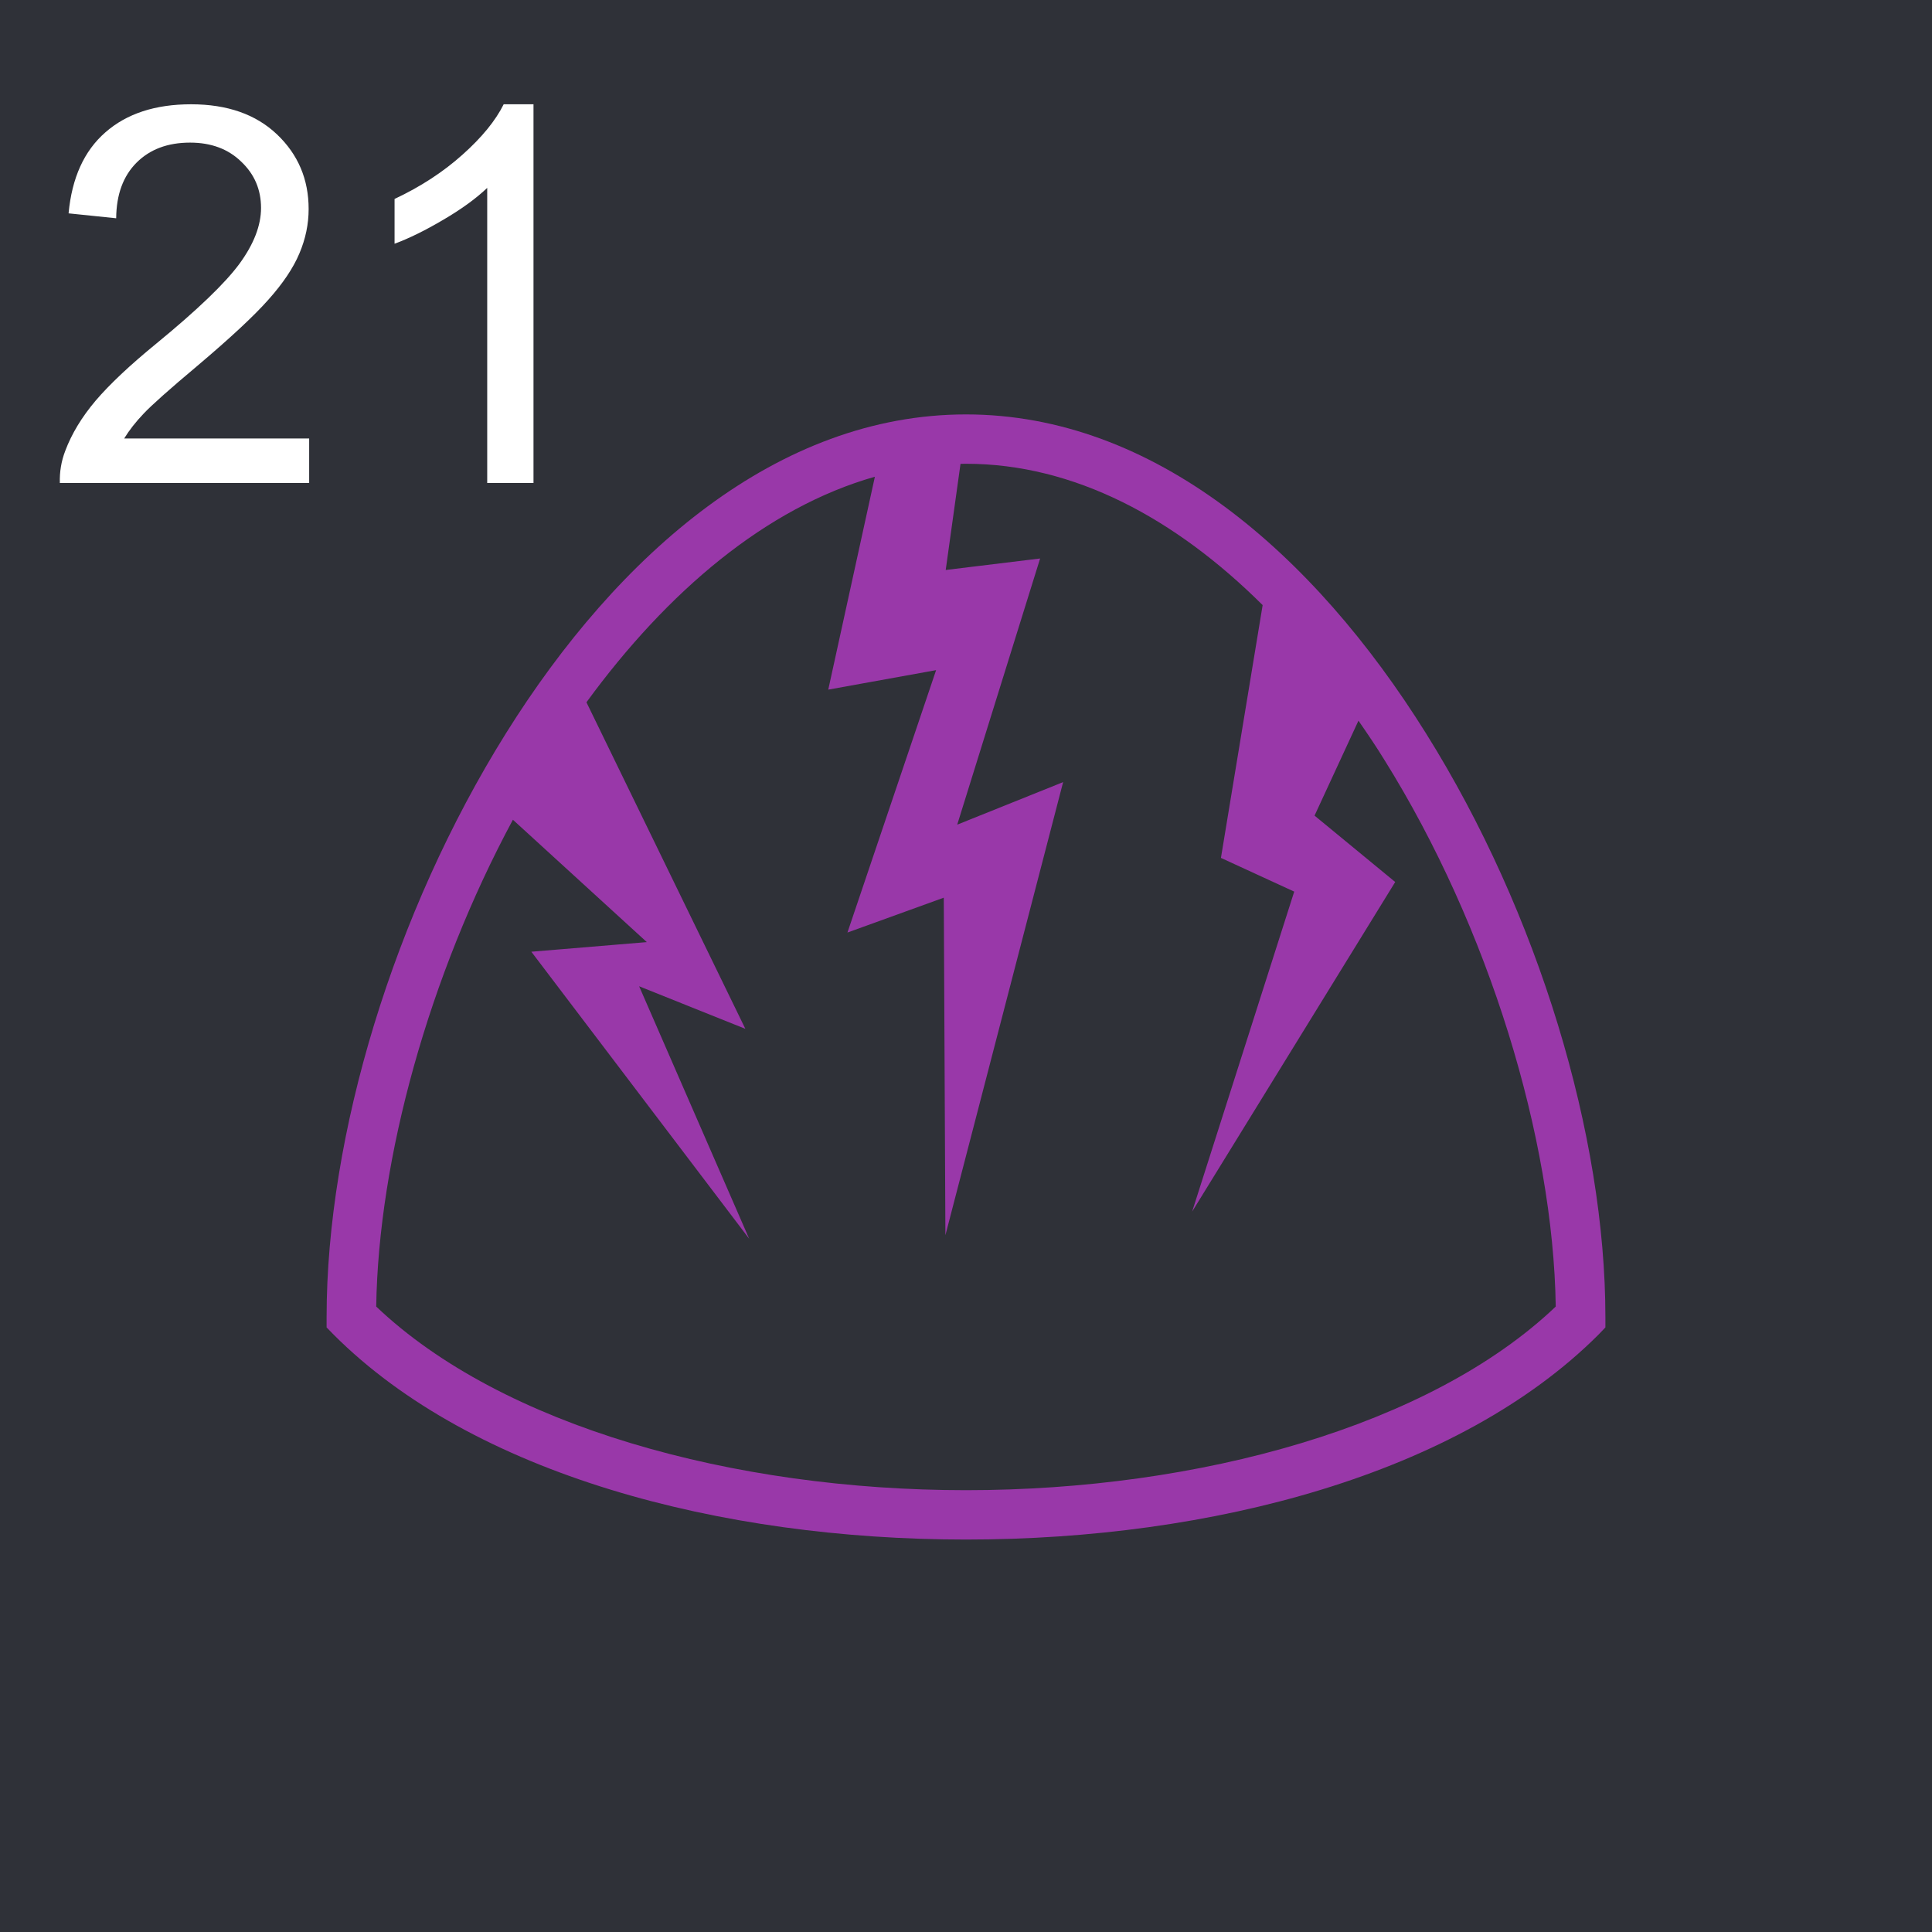
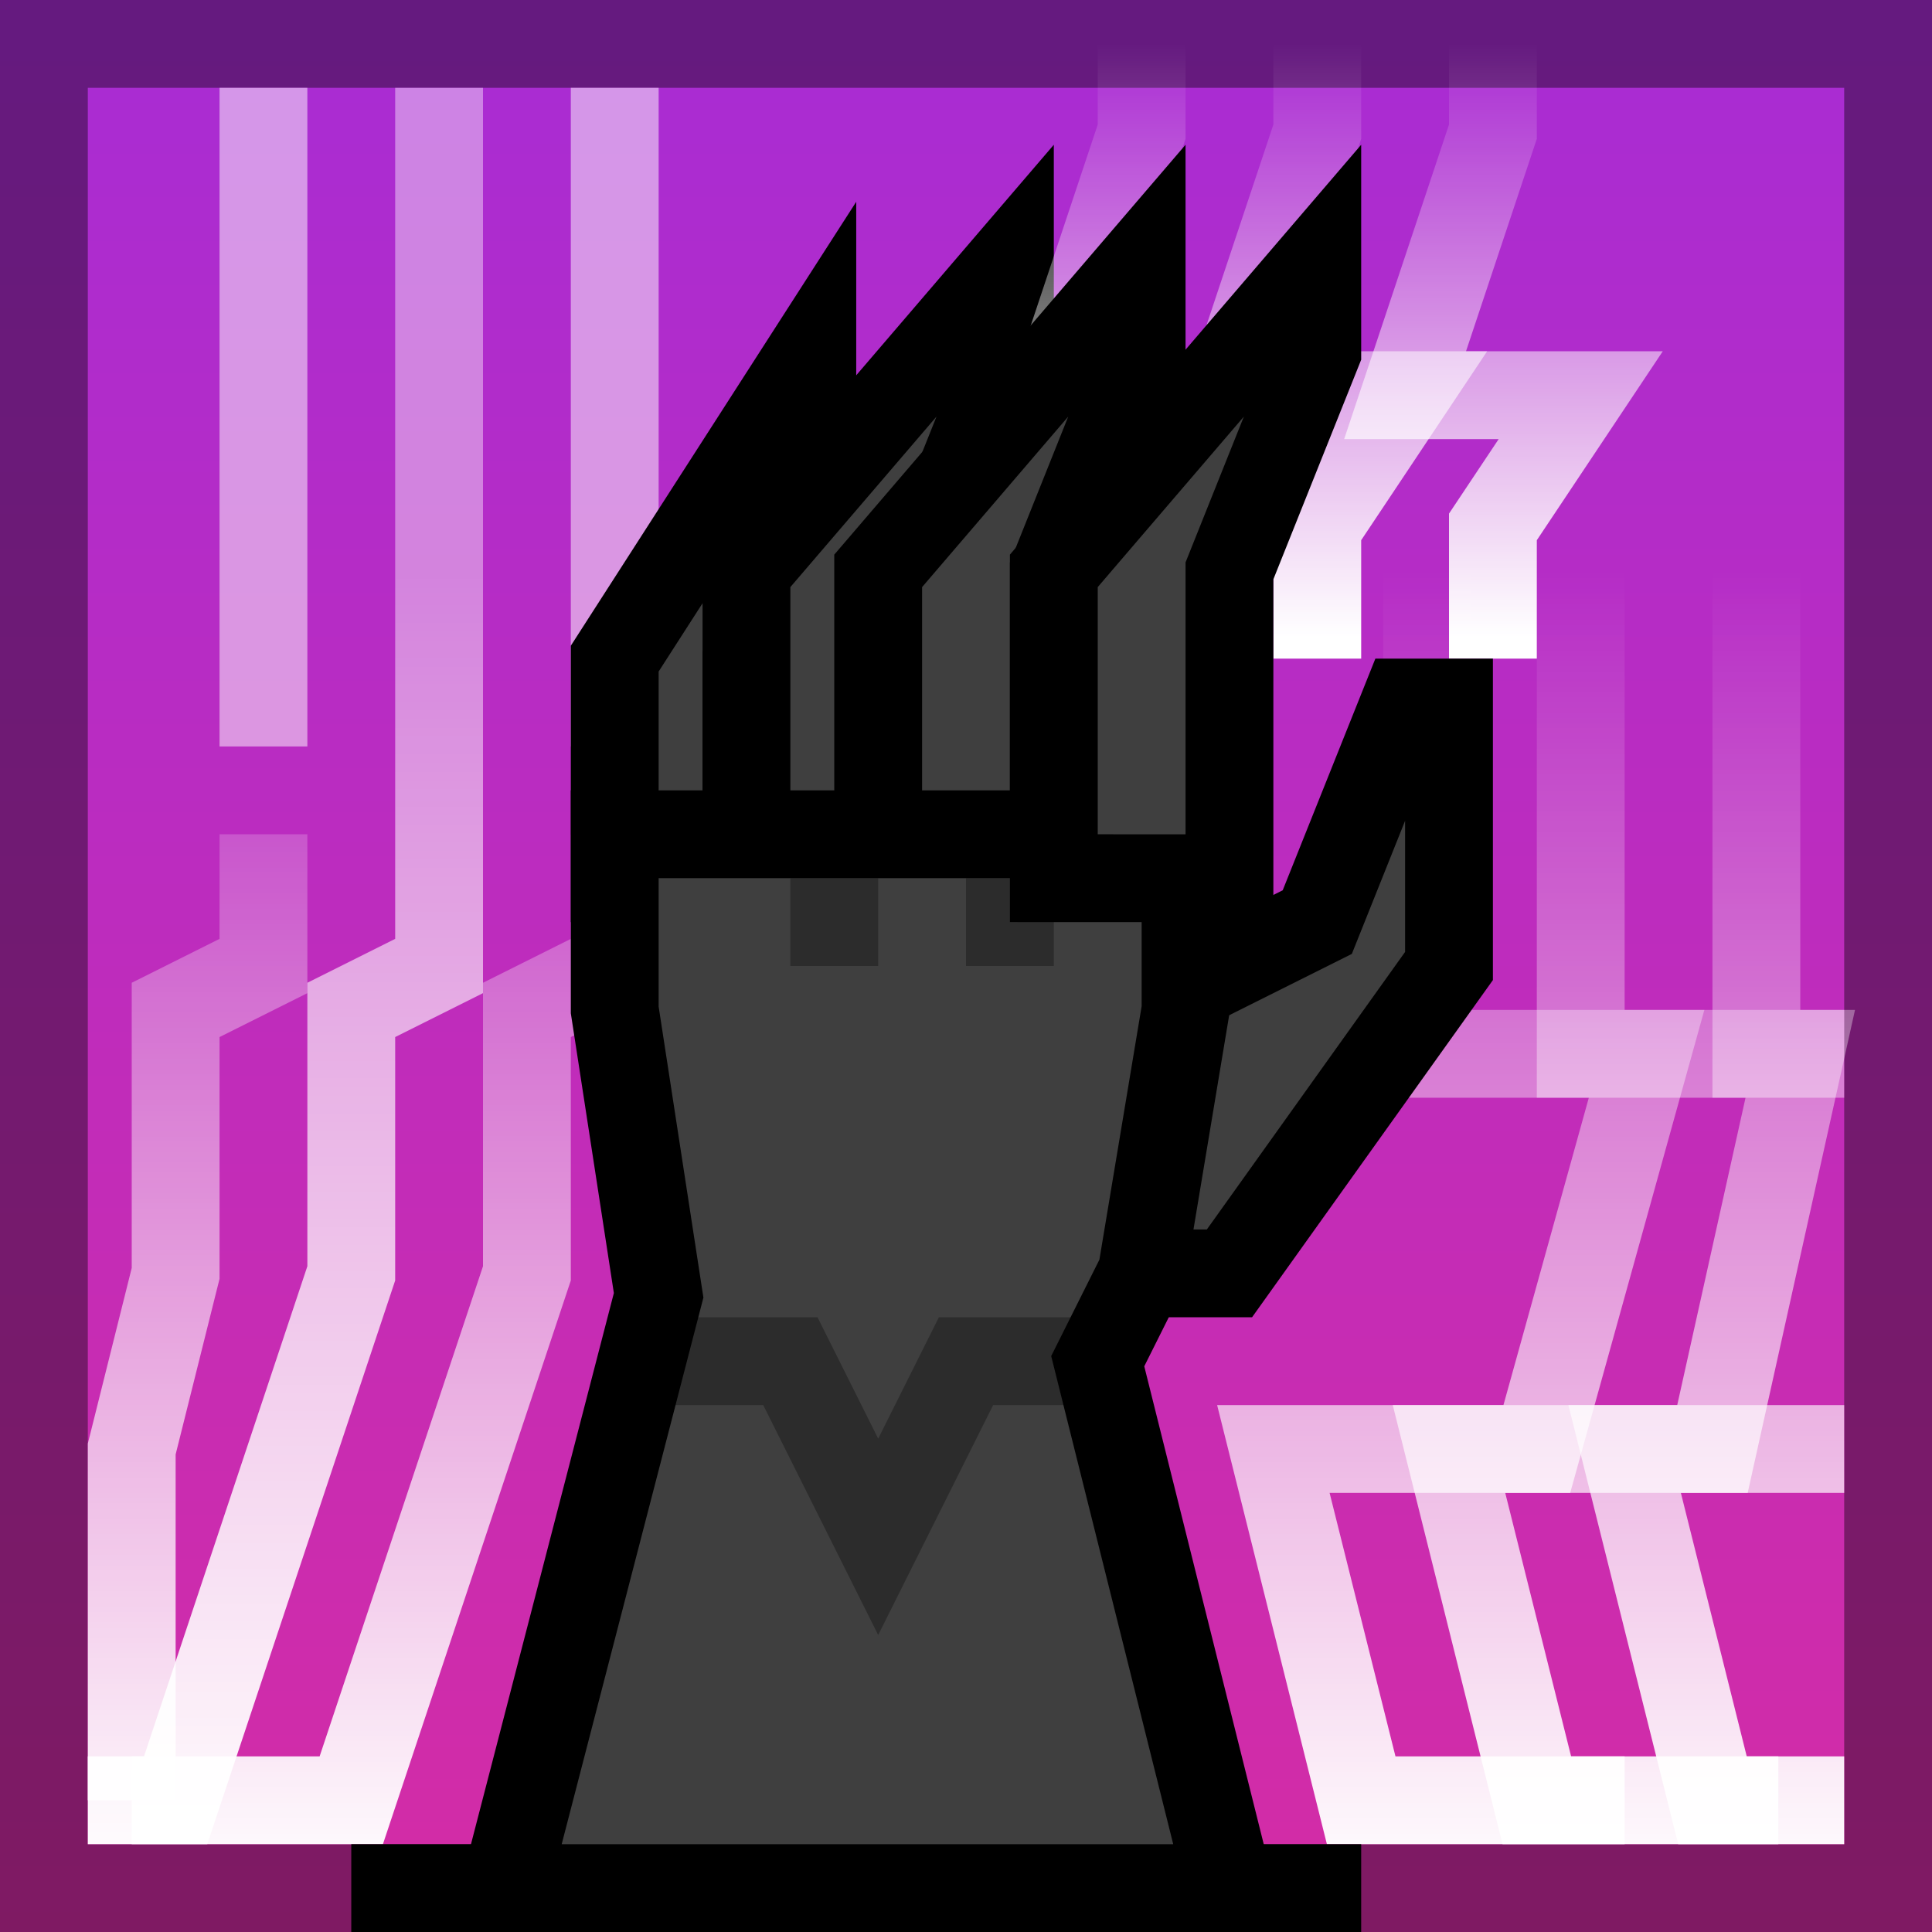
<svg xmlns="http://www.w3.org/2000/svg" width="44" height="44" viewBox="0 0 44 44" fill="none">
-   <rect width="44" height="44" fill="#2F3138" />
-   <path d="M7.041 9.986V11H1.363C1.355 10.746 1.396 10.502 1.486 10.268C1.631 9.881 1.861 9.5 2.178 9.125C2.498 8.75 2.959 8.316 3.561 7.824C4.494 7.059 5.125 6.453 5.453 6.008C5.781 5.559 5.945 5.135 5.945 4.736C5.945 4.318 5.795 3.967 5.494 3.682C5.197 3.393 4.809 3.248 4.328 3.248C3.82 3.248 3.414 3.4 3.109 3.705C2.805 4.01 2.65 4.432 2.646 4.971L1.562 4.859C1.637 4.051 1.916 3.436 2.4 3.014C2.885 2.588 3.535 2.375 4.352 2.375C5.176 2.375 5.828 2.604 6.309 3.061C6.789 3.518 7.029 4.084 7.029 4.76C7.029 5.104 6.959 5.441 6.818 5.773C6.678 6.105 6.443 6.455 6.115 6.822C5.791 7.189 5.25 7.693 4.492 8.334C3.859 8.865 3.453 9.227 3.273 9.418C3.094 9.605 2.945 9.795 2.828 9.986H7.041ZM12.15 11H11.096V4.279C10.842 4.521 10.508 4.764 10.094 5.006C9.684 5.248 9.314 5.43 8.986 5.551V4.531C9.576 4.254 10.092 3.918 10.533 3.523C10.975 3.129 11.287 2.746 11.471 2.375H12.15V11Z" fill="white" />
-   <path d="M22 9.438C17.719 9.438 14.081 12.606 11.523 16.7C8.965 20.794 7.438 25.856 7.438 30V30.231L7.603 30.4C10.779 33.575 16.4 35.062 22 35.062C27.6 35.062 33.219 33.575 36.4 30.4L36.562 30.231V30C36.562 25.863 35.038 20.794 32.475 16.7C29.919 12.606 26.281 9.438 22 9.438ZM22 10.562C24.462 10.562 26.769 11.805 28.756 13.781L27.806 19.538L29.475 20.306L27.15 27.594L31.775 20.087L29.938 18.575L30.938 16.413C31.137 16.7 31.337 16.994 31.525 17.3C33.913 21.125 35.375 25.938 35.431 29.756C32.569 32.481 27.294 33.938 22 33.938C16.706 33.938 11.432 32.481 8.568 29.756C8.62 26.381 9.766 22.231 11.681 18.669L14.731 21.456L12.101 21.675L17.062 28.212L14.556 22.462L16.975 23.431L13.356 15.994C15.2 13.469 17.45 11.56 19.925 10.857L18.863 15.706L21.319 15.262L19.3 21.238L21.494 20.444L21.531 28.131L24.212 17.812L21.8 18.781L23.688 12.719L21.538 12.981L21.875 10.564C21.919 10.563 21.956 10.562 22 10.562Z" fill="#9938A9" />
+   <rect width="44" height="44" fill="url(#paint0_linear_315_144003)" />
+   <rect x="1" y="1" width="42" height="42" stroke="black" stroke-opacity="0.4" stroke-width="2" />
+   <path d="M36 13V24H41L39 33H33L35 41H40.5" stroke="url(#paint1_linear_315_144003)" stroke-width="2" />
+   <path d="M32.5 13V24H37.5L35 33H29L31 41H37" stroke="url(#paint2_linear_315_144003)" stroke-width="2" />
+   <path d="M14 19V22L12 23V29L8 41H3" stroke="url(#paint3_linear_315_144003)" stroke-width="2" />
+   <path d="M10 2V22L8 23V29L4 41H2" stroke="url(#paint4_linear_315_144003)" stroke-width="2" />
+   <path d="M3 41V33L4 29V23L6 22V19" stroke="url(#paint5_linear_315_144003)" stroke-width="2" />
+   <rect opacity="0.5" x="13" y="2" width="2" height="15" fill="white" />
+   <path d="M18.5 8V10L17 15V20H14V15L18.5 8Z" fill="#3F3F3F" stroke="black" stroke-width="2" />
+   <path d="M17 13.001L23 6V8L21 13.001V20.001L17 20V13.001Z" fill="#3F3F3F" stroke="black" stroke-width="2" />
+   <path d="M34 0V3L32 9H36L34 12V15" stroke="url(#paint6_linear_315_144003)" stroke-width="2" />
+   <path d="M30 0V3L28 9H32L30 12V15" stroke="url(#paint7_linear_315_144003)" stroke-width="2" />
+   <path d="M26 0V3L24 9H28L26 12V15" stroke="url(#paint8_linear_315_144003)" stroke-width="2" />
+   <path d="M33 22V16H32L30 21L24 24V29H28L33 22Z" fill="#3F3F3F" stroke="black" stroke-width="2" />
+   <path d="M20 13.001L26 6V8L24 13.001V20.001L20 20V13.001Z" fill="#3F3F3F" stroke="black" stroke-width="2" />
+   <path d="M14 23V19H27V23L26 29L25 31L28 43H11.5L15 29.5L14 23Z" fill="#3F3F3F" stroke="black" stroke-width="2" />
+   <rect opacity="0.3" x="22" y="20" width="2" height="2" fill="black" />
+   <rect opacity="0.3" x="18" y="20" width="2" height="2" fill="black" />
+   <path opacity="0.3" d="M25.5 31H22L20 35L18 31H14" stroke="black" stroke-width="2" />
+   <path d="M24 13.001L30 6V8L28 13.001V20.001L24 20V13.001Z" fill="#3F3F3F" stroke="black" stroke-width="2" />
+   <rect x="8" y="42" width="3" height="2" fill="black" />
+   <rect x="28" y="42" width="3" height="2" fill="black" />
+   <path d="M40 13V24H42M42 33H37L39 41H42" stroke="url(#paint9_linear_315_144003)" stroke-width="2" />
+   <rect opacity="0.5" x="5" y="2" width="2" height="15" fill="white" />
+   <defs>
+     <linearGradient id="paint0_linear_315_144003" x1="22" y1="0" x2="22" y2="44" gradientUnits="userSpaceOnUse">
+       <stop stop-color="#A82CD4" />
+       <stop offset="1" stop-color="#D42CA5" />
+     </linearGradient>
+     <linearGradient id="paint1_linear_315_144003" x1="23.5" y1="13" x2="23.5" y2="43" gradientUnits="userSpaceOnUse">
+       <stop stop-color="white" stop-opacity="0" />
+       <stop offset="1" stop-color="white" />
+     </linearGradient>
+     <linearGradient id="paint2_linear_315_144003" x1="20" y1="13" x2="20" y2="43" gradientUnits="userSpaceOnUse">
+       <stop stop-color="white" stop-opacity="0" />
+       <stop offset="1" stop-color="white" />
+     </linearGradient>
+     <linearGradient id="paint3_linear_315_144003" x1="20.5" y1="13" x2="20.5" y2="43" gradientUnits="userSpaceOnUse">
+       <stop stop-color="white" stop-opacity="0" />
+       <stop offset="1" stop-color="white" />
+     </linearGradient>
+     <linearGradient id="paint4_linear_315_144003" x1="16.5" y1="13" x2="16.5" y2="43" gradientUnits="userSpaceOnUse">
+       <stop stop-color="white" stop-opacity="0.41" />
+       <stop offset="1" stop-color="white" />
+     </linearGradient>
+     <linearGradient id="paint5_linear_315_144003" x1="12.5" y1="13" x2="12.5" y2="43" gradientUnits="userSpaceOnUse">
+       <stop stop-color="white" stop-opacity="0" />
+       <stop offset="1" stop-color="white" />
+     </linearGradient>
+     <linearGradient id="paint6_linear_315_144003" x1="34" y1="1" x2="34" y2="14.5" gradientUnits="userSpaceOnUse">
+       <stop stop-color="white" stop-opacity="0" />
+       <stop offset="1" stop-color="white" />
+     </linearGradient>
+     <linearGradient id="paint7_linear_315_144003" x1="30" y1="1" x2="30" y2="14.5" gradientUnits="userSpaceOnUse">
+       <stop stop-color="white" stop-opacity="0" />
+       <stop offset="1" stop-color="white" />
+     </linearGradient>
+     <linearGradient id="paint8_linear_315_144003" x1="26" y1="1" x2="26" y2="14.5" gradientUnits="userSpaceOnUse">
+       <stop stop-color="white" stop-opacity="0" />
+       <stop offset="1" stop-color="white" />
+     </linearGradient>
+     <linearGradient id="paint9_linear_315_144003" x1="27.5" y1="13" x2="27.5" y2="43" gradientUnits="userSpaceOnUse">
+       <stop stop-color="white" stop-opacity="0" />
+       <stop offset="1" stop-color="white" />
+     </linearGradient>
+   </defs>
</svg>
